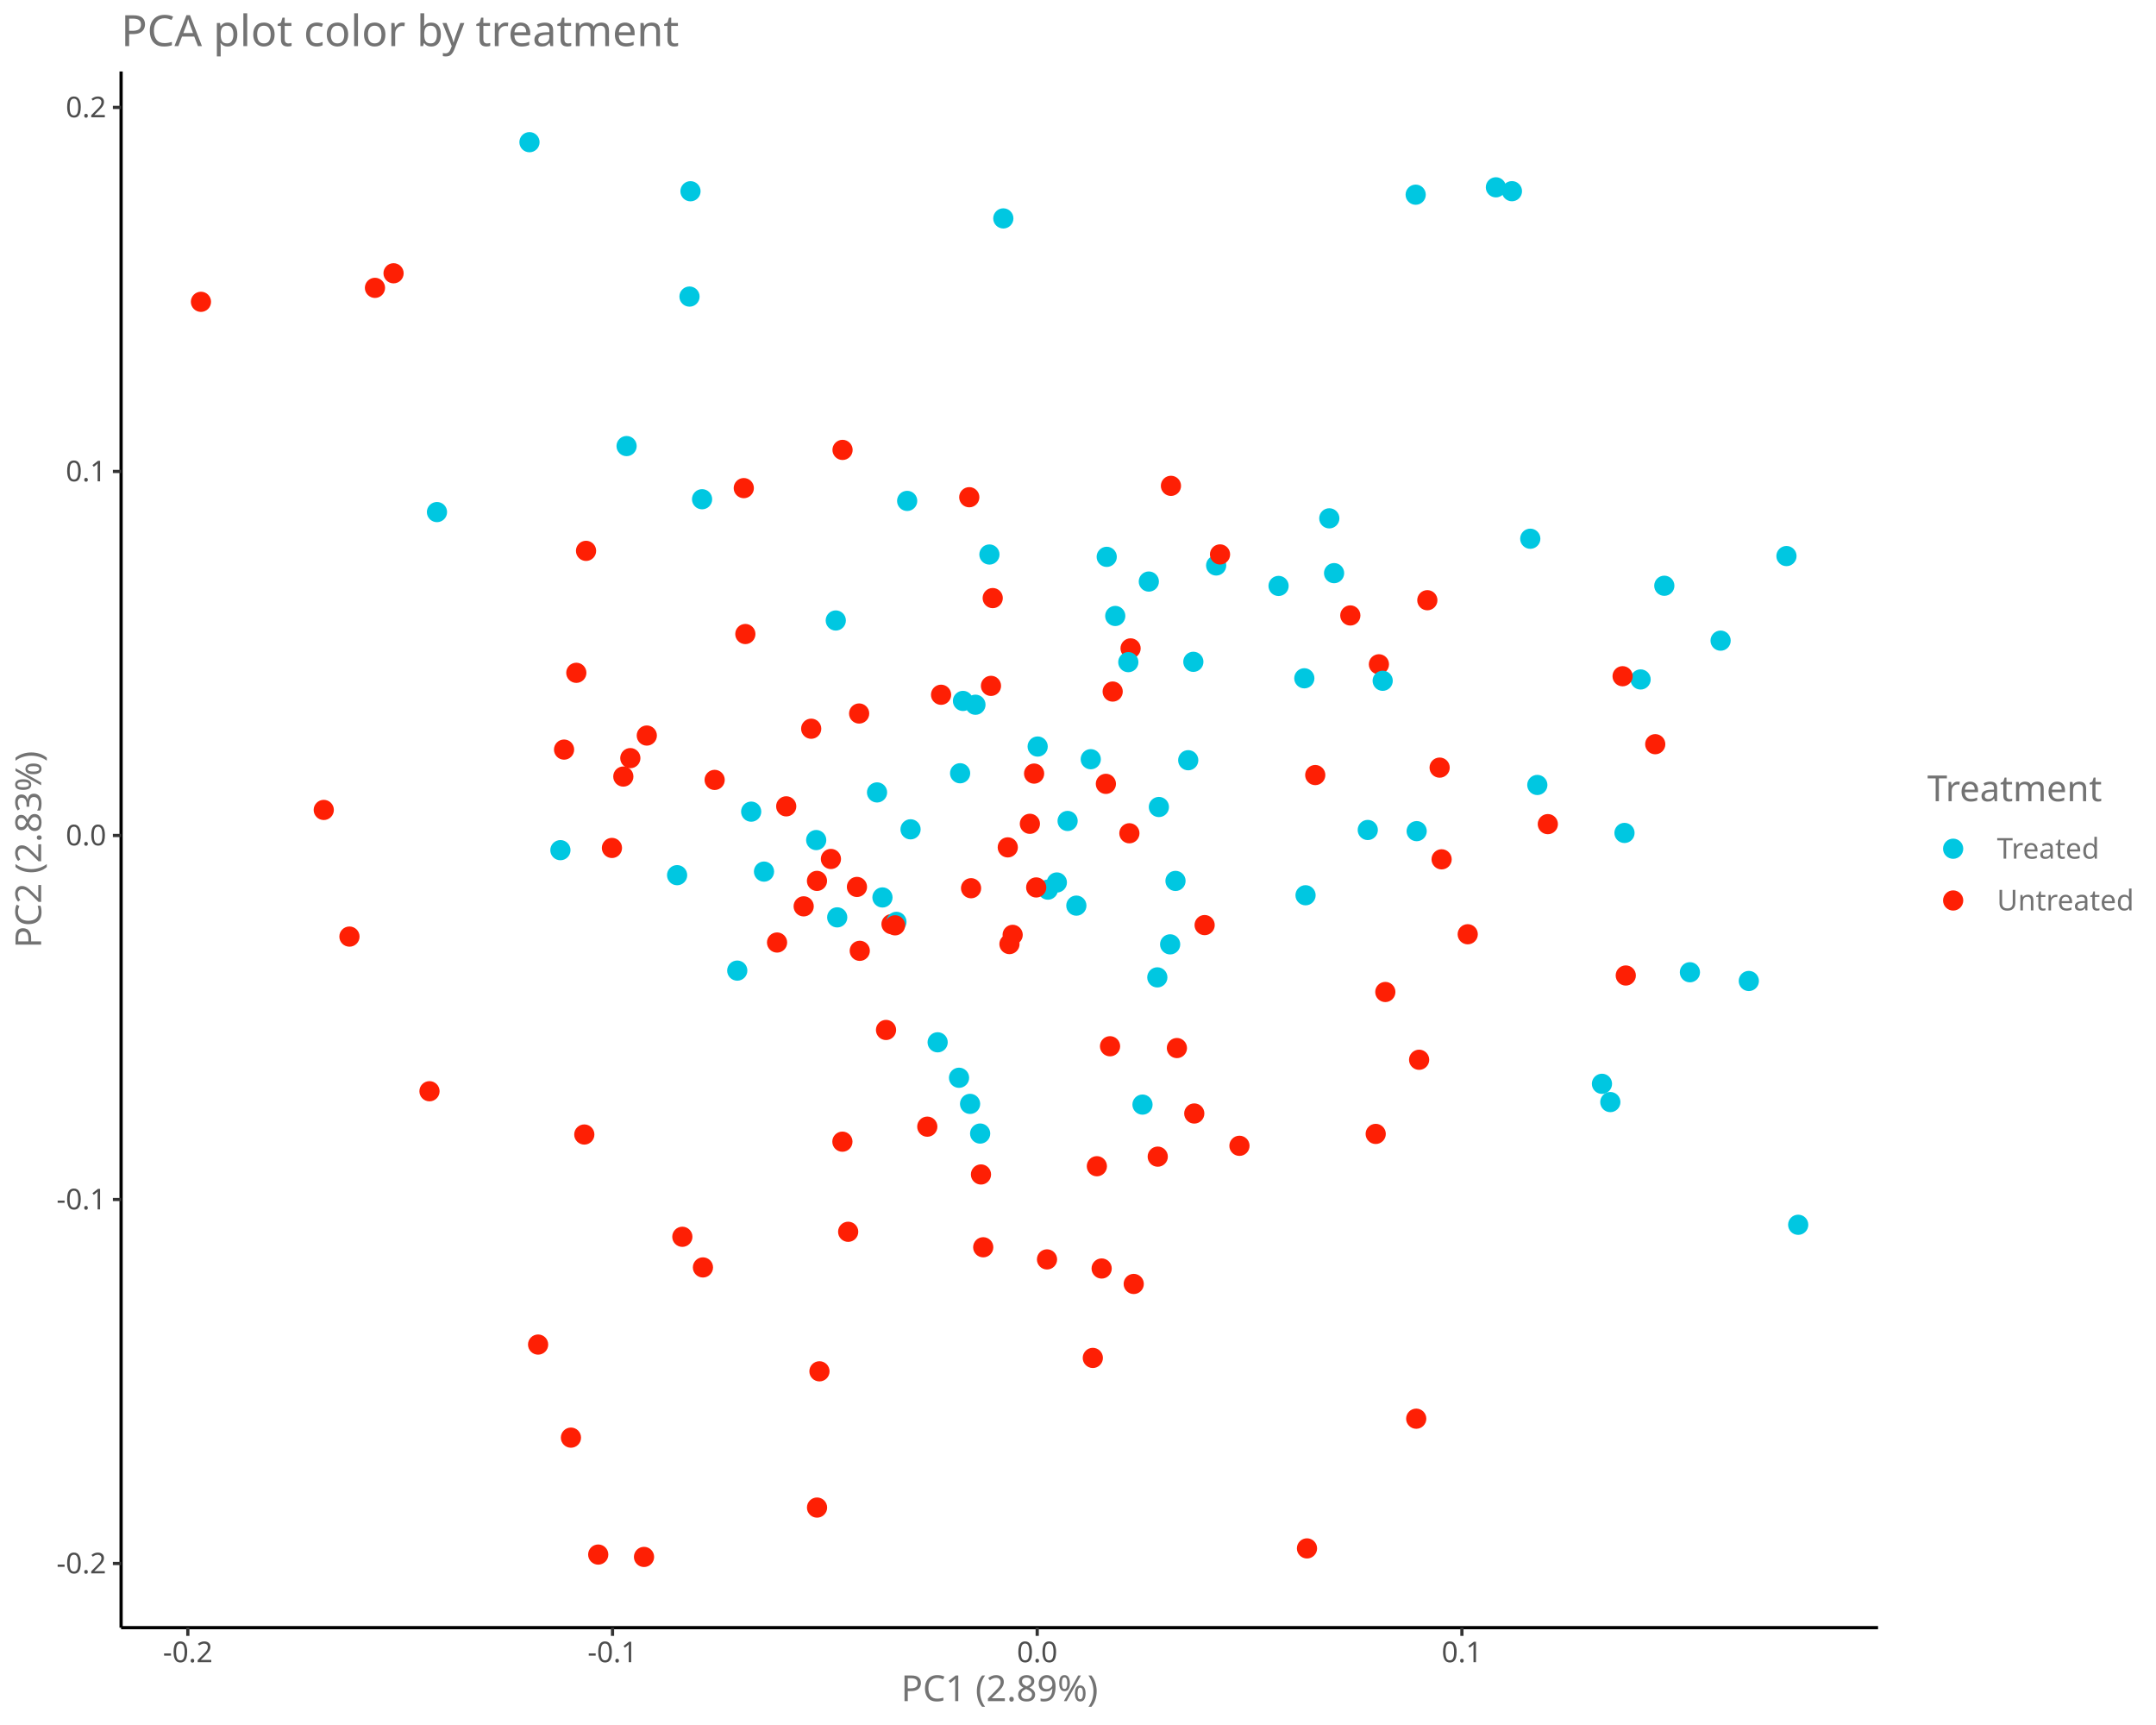
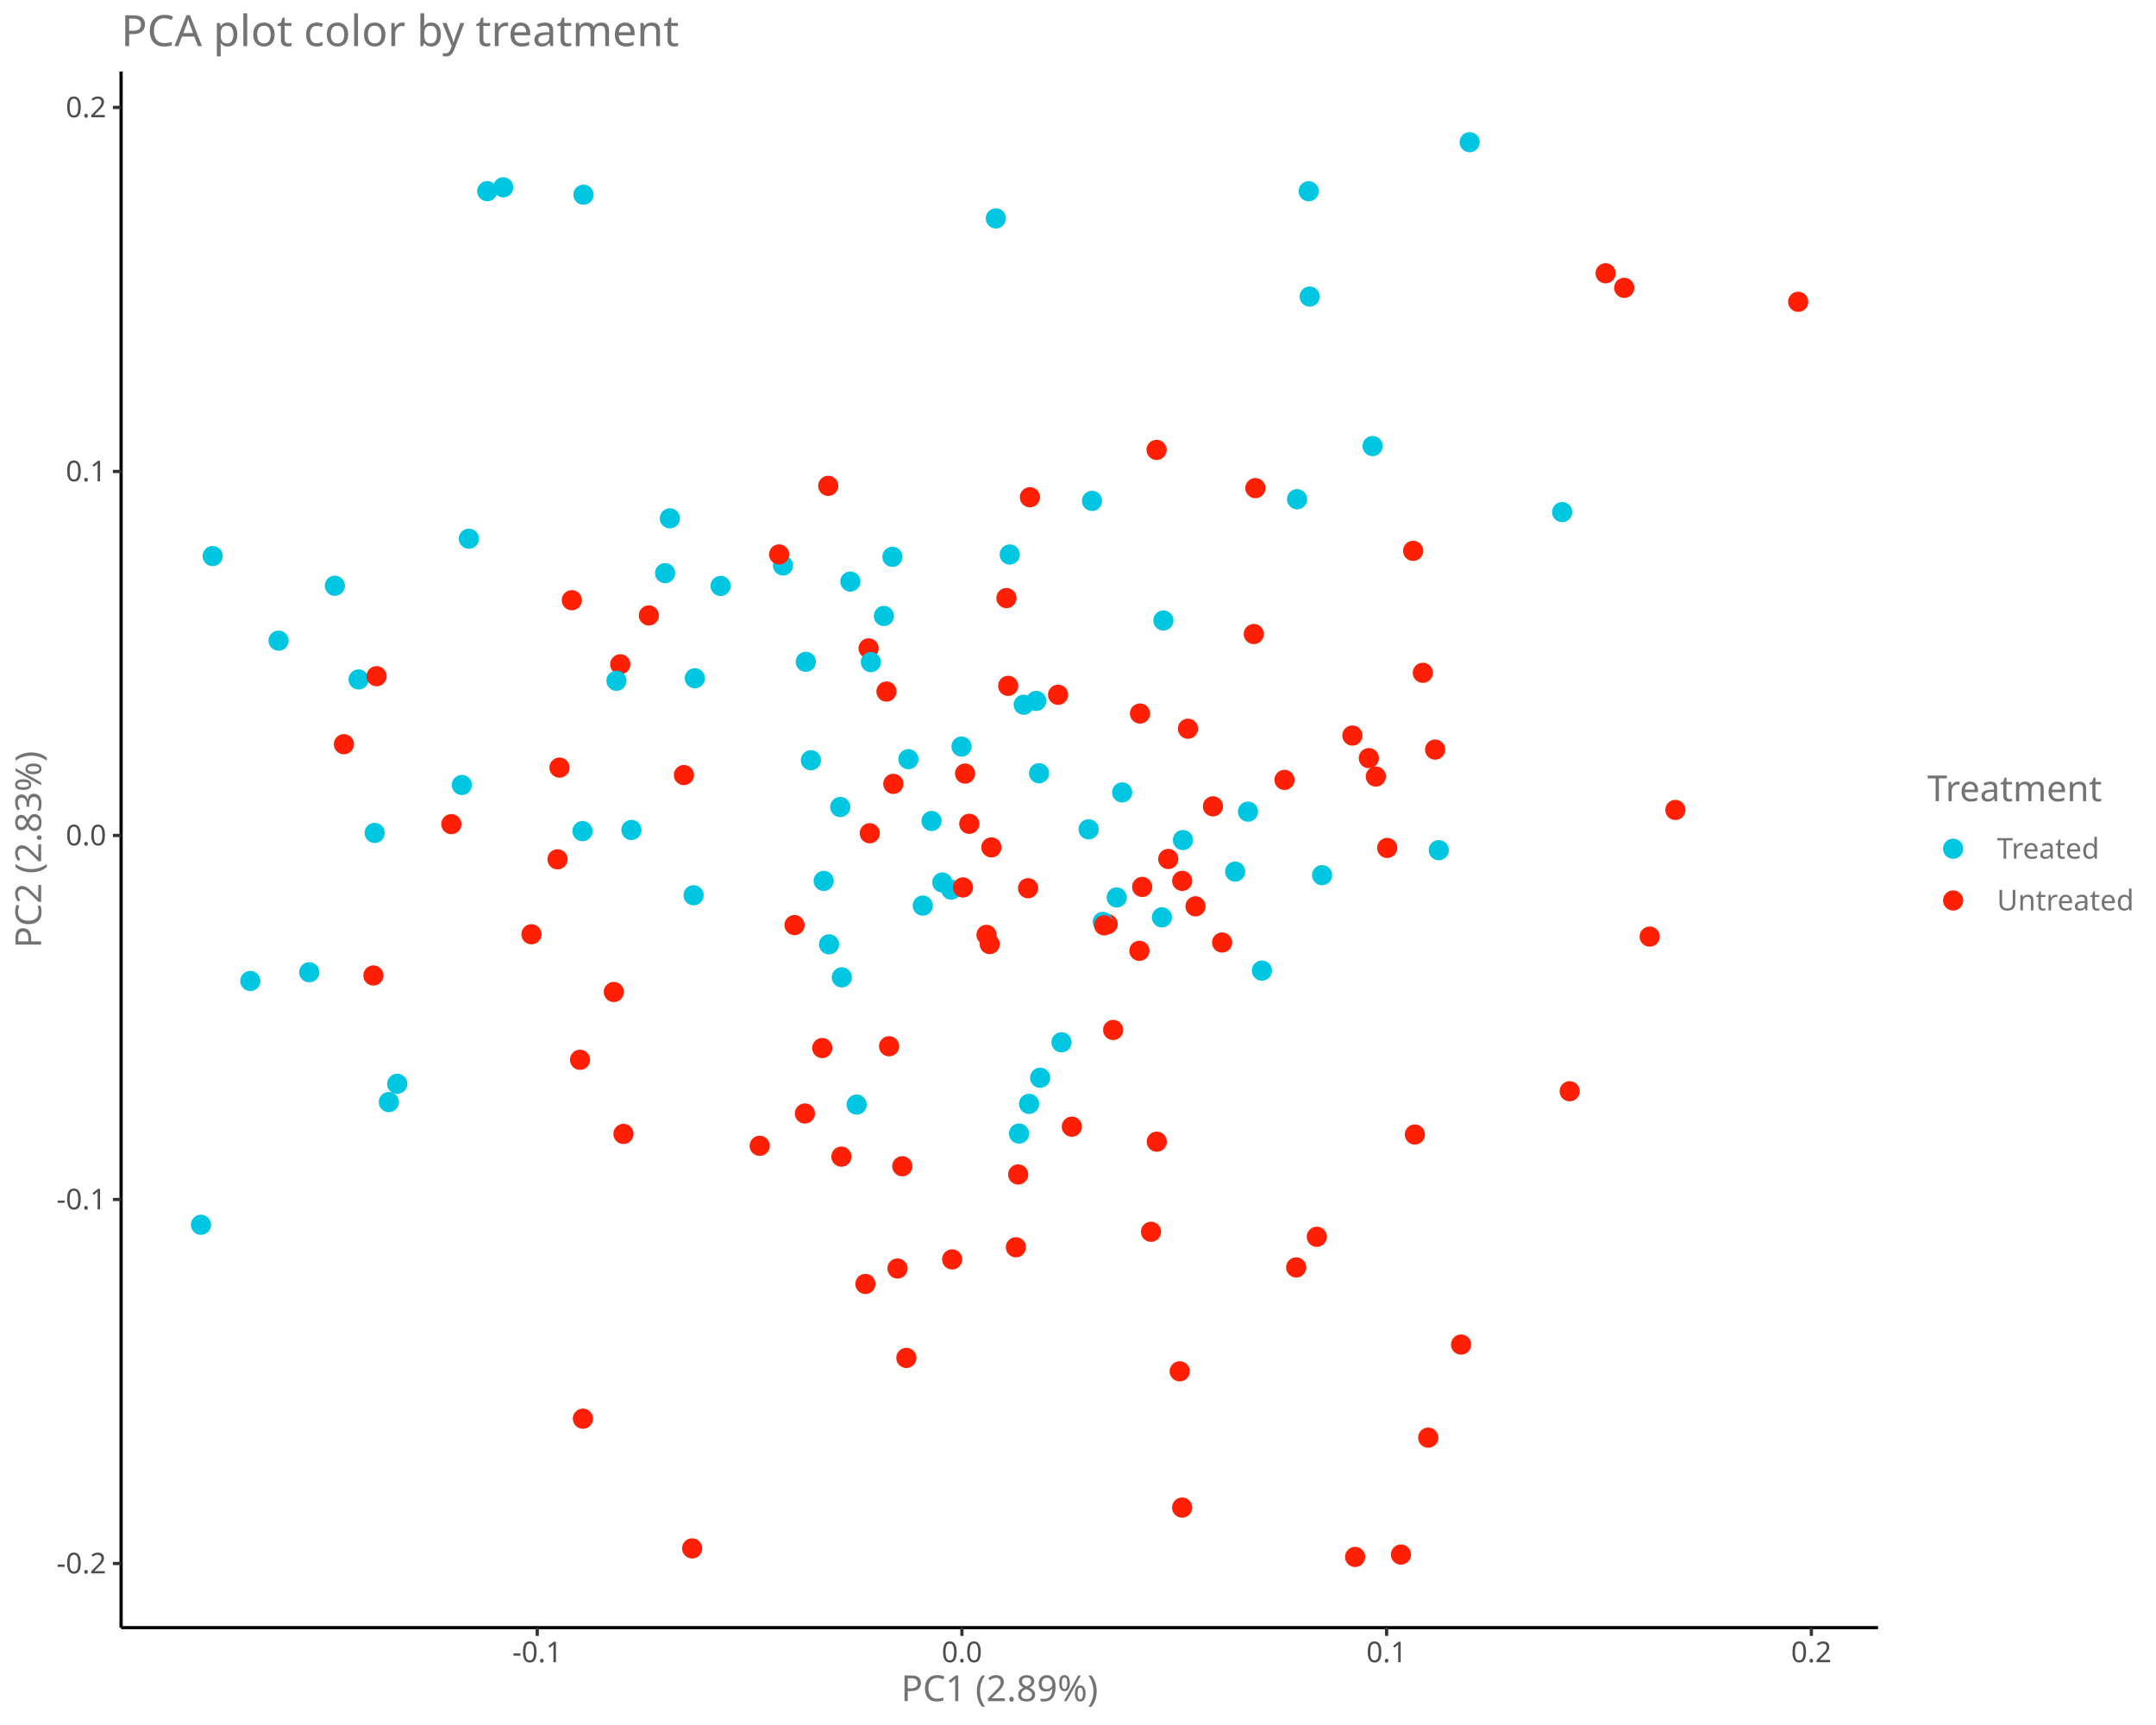
<svg xmlns="http://www.w3.org/2000/svg" class="svglite" data-engine-version="2.0" width="720.00pt" height="576.00pt" viewBox="0 0 720.00 576.00">
  <defs>
    <style type="text/css">
    .svglite line, .svglite polyline, .svglite polygon, .svglite path, .svglite rect, .svglite circle {
      fill: none;
      stroke: #000000;
      stroke-linecap: round;
      stroke-linejoin: round;
      stroke-miterlimit: 10.00;
    }
  </style>
  </defs>
  <rect width="100%" height="100%" style="stroke: none; fill: #FFFFFF;" />
  <defs>
    <clipPath id="cpMC4wMHw3MjAuMDB8MC4wMHw1NzYuMDA=">
      <rect x="0.00" y="0.00" width="720.00" height="576.00" />
    </clipPath>
  </defs>
  <g clip-path="url(#cpMC4wMHw3MjAuMDB8MC4wMHw1NzYuMDA=)">
    <rect x="0.00" y="0.00" width="720.00" height="576.00" style="stroke-width: 1.07; stroke: #FFFFFF; fill: #FFFFFF;" />
  </g>
  <defs>
    <clipPath id="cpNDAuNDR8NjI3LjE4fDIzLjg2fDU0My41MA==">
      <rect x="40.44" y="23.86" width="586.74" height="519.64" />
    </clipPath>
  </defs>
  <g clip-path="url(#cpNDAuNDR8NjI3LjE4fDIzLjg2fDU0My41MA==)">
    <rect x="40.44" y="23.86" width="586.74" height="519.64" style="stroke-width: 1.07; stroke: none; fill: #FFFFFF;" />
-     <circle cx="349.65" cy="420.53" r="3.02" style="stroke-width: 0.71; stroke: #FE1F04; fill: #FE1F04;" />
-     <circle cx="371.58" cy="230.92" r="3.02" style="stroke-width: 0.71; stroke: #FE1F04; fill: #FE1F04;" />
-     <circle cx="450.94" cy="205.51" r="3.02" style="stroke-width: 0.71; stroke: #FE1F04; fill: #FE1F04;" />
-     <circle cx="391.04" cy="162.23" r="3.02" style="stroke-width: 0.71; stroke: #FE1F04; fill: #FE1F04;" />
-     <circle cx="210.50" cy="253.15" r="3.02" style="stroke-width: 0.71; stroke: #FE1F04; fill: #FE1F04;" />
-     <circle cx="116.70" cy="312.74" r="3.02" style="stroke-width: 0.71; stroke: #FE1F04; fill: #FE1F04;" />
-     <circle cx="208.16" cy="259.30" r="3.02" style="stroke-width: 0.71; stroke: #FE1F04; fill: #FE1F04;" />
-     <circle cx="349.95" cy="297.06" r="3.02" style="stroke-width: 0.71; stroke: #00C7E1; fill: #00C7E1;" />
-     <circle cx="387.01" cy="269.47" r="3.02" style="stroke-width: 0.71; stroke: #00C7E1; fill: #00C7E1;" />
-     <circle cx="456.77" cy="277.14" r="3.02" style="stroke-width: 0.71; stroke: #00C7E1; fill: #00C7E1;" />
-     <circle cx="337.11" cy="315.24" r="3.02" style="stroke-width: 0.71; stroke: #FE1F04; fill: #FE1F04;" />
-     <circle cx="367.90" cy="423.57" r="3.02" style="stroke-width: 0.71; stroke: #FE1F04; fill: #FE1F04;" />
-     <circle cx="295.89" cy="343.92" r="3.02" style="stroke-width: 0.71; stroke: #FE1F04; fill: #FE1F04;" />
-     <circle cx="327.60" cy="392.17" r="3.02" style="stroke-width: 0.71; stroke: #FE1F04; fill: #FE1F04;" />
-     <circle cx="537.77" cy="368.00" r="3.02" style="stroke-width: 0.71; stroke: #00C7E1; fill: #00C7E1;" />
-     <circle cx="534.98" cy="361.90" r="3.02" style="stroke-width: 0.71; stroke: #00C7E1; fill: #00C7E1;" />
-     <circle cx="600.51" cy="408.97" r="3.02" style="stroke-width: 0.71; stroke: #00C7E1; fill: #00C7E1;" />
-     <circle cx="297.72" cy="308.58" r="3.02" style="stroke-width: 0.71; stroke: #FE1F04; fill: #FE1F04;" />
-     <circle cx="188.37" cy="250.30" r="3.02" style="stroke-width: 0.71; stroke: #FE1F04; fill: #FE1F04;" />
-     <circle cx="259.50" cy="314.72" r="3.02" style="stroke-width: 0.71; stroke: #FE1F04; fill: #FE1F04;" />
-     <circle cx="596.59" cy="185.68" r="3.02" style="stroke-width: 0.71; stroke: #00C7E1; fill: #00C7E1;" />
-     <circle cx="547.88" cy="226.88" r="3.02" style="stroke-width: 0.71; stroke: #00C7E1; fill: #00C7E1;" />
-     <circle cx="234.75" cy="423.21" r="3.02" style="stroke-width: 0.71; stroke: #FE1F04; fill: #FE1F04;" />
-     <circle cx="555.80" cy="195.59" r="3.02" style="stroke-width: 0.71; stroke: #00C7E1; fill: #00C7E1;" />
-     <circle cx="279.11" cy="207.19" r="3.02" style="stroke-width: 0.71; stroke: #00C7E1; fill: #00C7E1;" />
-     <circle cx="234.46" cy="166.70" r="3.02" style="stroke-width: 0.71; stroke: #00C7E1; fill: #00C7E1;" />
-     <circle cx="335.06" cy="72.93" r="3.02" style="stroke-width: 0.71; stroke: #00C7E1; fill: #00C7E1;" />
-     <circle cx="402.29" cy="308.90" r="3.02" style="stroke-width: 0.71; stroke: #FE1F04; fill: #FE1F04;" />
-     <circle cx="346.04" cy="296.33" r="3.02" style="stroke-width: 0.71; stroke: #FE1F04; fill: #FE1F04;" />
-     <circle cx="481.43" cy="286.94" r="3.02" style="stroke-width: 0.71; stroke: #FE1F04; fill: #FE1F04;" />
-     <circle cx="480.77" cy="256.32" r="3.02" style="stroke-width: 0.71; stroke: #FE1F04; fill: #FE1F04;" />
-     <circle cx="476.66" cy="200.42" r="3.02" style="stroke-width: 0.71; stroke: #FE1F04; fill: #FE1F04;" />
-     <circle cx="460.49" cy="221.82" r="3.02" style="stroke-width: 0.71; stroke: #FE1F04; fill: #FE1F04;" />
-     <circle cx="386.63" cy="386.22" r="3.02" style="stroke-width: 0.71; stroke: #FE1F04; fill: #FE1F04;" />
-     <circle cx="248.91" cy="211.71" r="3.02" style="stroke-width: 0.71; stroke: #FE1F04; fill: #FE1F04;" />
-     <circle cx="248.39" cy="162.99" r="3.02" style="stroke-width: 0.71; stroke: #FE1F04; fill: #FE1F04;" />
-     <circle cx="192.46" cy="224.66" r="3.02" style="stroke-width: 0.71; stroke: #FE1F04; fill: #FE1F04;" />
-     <circle cx="176.82" cy="47.48" r="3.02" style="stroke-width: 0.71; stroke: #00C7E1; fill: #00C7E1;" />
-     <circle cx="230.59" cy="63.86" r="3.02" style="stroke-width: 0.71; stroke: #00C7E1; fill: #00C7E1;" />
-     <circle cx="230.26" cy="99.03" r="3.02" style="stroke-width: 0.71; stroke: #00C7E1; fill: #00C7E1;" />
-     <circle cx="473.92" cy="353.87" r="3.02" style="stroke-width: 0.71; stroke: #FE1F04; fill: #FE1F04;" />
-     <circle cx="490.15" cy="311.96" r="3.02" style="stroke-width: 0.71; stroke: #FE1F04; fill: #FE1F04;" />
-     <circle cx="439.23" cy="258.80" r="3.02" style="stroke-width: 0.71; stroke: #FE1F04; fill: #FE1F04;" />
-     <circle cx="216.00" cy="245.61" r="3.02" style="stroke-width: 0.71; stroke: #FE1F04; fill: #FE1F04;" />
-     <circle cx="377.56" cy="216.51" r="3.02" style="stroke-width: 0.71; stroke: #FE1F04; fill: #FE1F04;" />
-     <circle cx="286.18" cy="296.16" r="3.02" style="stroke-width: 0.71; stroke: #FE1F04; fill: #FE1F04;" />
-     <circle cx="262.56" cy="269.25" r="3.02" style="stroke-width: 0.71; stroke: #FE1F04; fill: #FE1F04;" />
-     <circle cx="396.81" cy="253.85" r="3.02" style="stroke-width: 0.71; stroke: #00C7E1; fill: #00C7E1;" />
-     <circle cx="299.36" cy="307.82" r="3.02" style="stroke-width: 0.71; stroke: #00C7E1; fill: #00C7E1;" />
-     <circle cx="383.65" cy="194.19" r="3.02" style="stroke-width: 0.71; stroke: #00C7E1; fill: #00C7E1;" />
-     <circle cx="445.52" cy="191.38" r="3.02" style="stroke-width: 0.71; stroke: #00C7E1; fill: #00C7E1;" />
-     <circle cx="369.59" cy="185.94" r="3.02" style="stroke-width: 0.71; stroke: #00C7E1; fill: #00C7E1;" />
-     <circle cx="406.14" cy="188.82" r="3.02" style="stroke-width: 0.71; stroke: #00C7E1; fill: #00C7E1;" />
-     <circle cx="370.70" cy="349.36" r="3.02" style="stroke-width: 0.71; stroke: #FE1F04; fill: #FE1F04;" />
-     <circle cx="336.55" cy="282.95" r="3.02" style="stroke-width: 0.71; stroke: #FE1F04; fill: #FE1F04;" />
-     <circle cx="407.43" cy="185.13" r="3.02" style="stroke-width: 0.71; stroke: #FE1F04; fill: #FE1F04;" />
-     <circle cx="238.66" cy="260.42" r="3.02" style="stroke-width: 0.71; stroke: #FE1F04; fill: #FE1F04;" />
-     <circle cx="204.36" cy="283.14" r="3.02" style="stroke-width: 0.71; stroke: #FE1F04; fill: #FE1F04;" />
-     <circle cx="298.91" cy="308.98" r="3.02" style="stroke-width: 0.71; stroke: #FE1F04; fill: #FE1F04;" />
-     <circle cx="227.87" cy="412.98" r="3.02" style="stroke-width: 0.71; stroke: #FE1F04; fill: #FE1F04;" />
-     <circle cx="436.47" cy="517.03" r="3.02" style="stroke-width: 0.71; stroke: #FE1F04; fill: #FE1F04;" />
-     <circle cx="378.61" cy="428.73" r="3.02" style="stroke-width: 0.71; stroke: #FE1F04; fill: #FE1F04;" />
-     <circle cx="398.83" cy="371.81" r="3.02" style="stroke-width: 0.71; stroke: #FE1F04; fill: #FE1F04;" />
-     <circle cx="279.59" cy="306.32" r="3.02" style="stroke-width: 0.71; stroke: #00C7E1; fill: #00C7E1;" />
-     <circle cx="255.14" cy="291.04" r="3.02" style="stroke-width: 0.71; stroke: #00C7E1; fill: #00C7E1;" />
-     <circle cx="346.53" cy="249.28" r="3.02" style="stroke-width: 0.71; stroke: #00C7E1; fill: #00C7E1;" />
-     <circle cx="345.34" cy="258.31" r="3.02" style="stroke-width: 0.71; stroke: #FE1F04; fill: #FE1F04;" />
-     <circle cx="287.12" cy="317.49" r="3.02" style="stroke-width: 0.71; stroke: #FE1F04; fill: #FE1F04;" />
-     <circle cx="277.49" cy="286.82" r="3.02" style="stroke-width: 0.71; stroke: #FE1F04; fill: #FE1F04;" />
-     <circle cx="286.91" cy="238.25" r="3.02" style="stroke-width: 0.71; stroke: #FE1F04; fill: #FE1F04;" />
-     <circle cx="343.93" cy="275.08" r="3.02" style="stroke-width: 0.71; stroke: #FE1F04; fill: #FE1F04;" />
-     <circle cx="459.42" cy="378.63" r="3.02" style="stroke-width: 0.71; stroke: #FE1F04; fill: #FE1F04;" />
-     <circle cx="393.03" cy="349.96" r="3.02" style="stroke-width: 0.71; stroke: #FE1F04; fill: #FE1F04;" />
-     <circle cx="108.12" cy="270.45" r="3.02" style="stroke-width: 0.71; stroke: #FE1F04; fill: #FE1F04;" />
-     <circle cx="195.71" cy="183.94" r="3.02" style="stroke-width: 0.71; stroke: #FE1F04; fill: #FE1F04;" />
-     <circle cx="330.94" cy="229.02" r="3.02" style="stroke-width: 0.71; stroke: #FE1F04; fill: #FE1F04;" />
-     <circle cx="268.39" cy="302.64" r="3.02" style="stroke-width: 0.71; stroke: #FE1F04; fill: #FE1F04;" />
-     <circle cx="272.83" cy="294.14" r="3.02" style="stroke-width: 0.71; stroke: #FE1F04; fill: #FE1F04;" />
-     <circle cx="377.16" cy="278.24" r="3.02" style="stroke-width: 0.71; stroke: #FE1F04; fill: #FE1F04;" />
-     <circle cx="369.31" cy="261.74" r="3.02" style="stroke-width: 0.71; stroke: #FE1F04; fill: #FE1F04;" />
-     <circle cx="270.90" cy="243.33" r="3.02" style="stroke-width: 0.71; stroke: #FE1F04; fill: #FE1F04;" />
-     <circle cx="314.27" cy="231.99" r="3.02" style="stroke-width: 0.71; stroke: #FE1F04; fill: #FE1F04;" />
-     <circle cx="190.67" cy="480.05" r="3.02" style="stroke-width: 0.71; stroke: #FE1F04; fill: #FE1F04;" />
-     <circle cx="215.07" cy="519.88" r="3.02" style="stroke-width: 0.71; stroke: #FE1F04; fill: #FE1F04;" />
-     <circle cx="199.78" cy="519.09" r="3.02" style="stroke-width: 0.71; stroke: #FE1F04; fill: #FE1F04;" />
-     <circle cx="364.26" cy="253.51" r="3.02" style="stroke-width: 0.71; stroke: #00C7E1; fill: #00C7E1;" />
-     <circle cx="376.80" cy="221.10" r="3.02" style="stroke-width: 0.71; stroke: #00C7E1; fill: #00C7E1;" />
-     <circle cx="390.77" cy="315.33" r="3.02" style="stroke-width: 0.71; stroke: #00C7E1; fill: #00C7E1;" />
-     <circle cx="320.27" cy="359.88" r="3.02" style="stroke-width: 0.71; stroke: #00C7E1; fill: #00C7E1;" />
-     <circle cx="67.11" cy="100.78" r="3.02" style="stroke-width: 0.71; stroke: #FE1F04; fill: #FE1F04;" />
-     <circle cx="131.43" cy="91.25" r="3.02" style="stroke-width: 0.71; stroke: #FE1F04; fill: #FE1F04;" />
-     <circle cx="125.22" cy="96.12" r="3.02" style="stroke-width: 0.71; stroke: #FE1F04; fill: #FE1F04;" />
-     <circle cx="324.29" cy="296.59" r="3.02" style="stroke-width: 0.71; stroke: #FE1F04; fill: #FE1F04;" />
-     <circle cx="338.18" cy="312.16" r="3.02" style="stroke-width: 0.71; stroke: #FE1F04; fill: #FE1F04;" />
-     <circle cx="328.35" cy="416.48" r="3.02" style="stroke-width: 0.71; stroke: #FE1F04; fill: #FE1F04;" />
-     <circle cx="283.25" cy="411.31" r="3.02" style="stroke-width: 0.71; stroke: #FE1F04; fill: #FE1F04;" />
-     <circle cx="472.95" cy="473.72" r="3.02" style="stroke-width: 0.71; stroke: #FE1F04; fill: #FE1F04;" />
-     <circle cx="366.30" cy="389.42" r="3.02" style="stroke-width: 0.71; stroke: #FE1F04; fill: #FE1F04;" />
-     <circle cx="281.37" cy="150.23" r="3.02" style="stroke-width: 0.71; stroke: #FE1F04; fill: #FE1F04;" />
-     <circle cx="272.57" cy="280.51" r="3.02" style="stroke-width: 0.71; stroke: #00C7E1; fill: #00C7E1;" />
-     <circle cx="331.52" cy="199.71" r="3.02" style="stroke-width: 0.71; stroke: #FE1F04; fill: #FE1F04;" />
-     <circle cx="323.69" cy="166.03" r="3.02" style="stroke-width: 0.71; stroke: #FE1F04; fill: #FE1F04;" />
-     <circle cx="426.98" cy="195.65" r="3.02" style="stroke-width: 0.71; stroke: #00C7E1; fill: #00C7E1;" />
-     <circle cx="372.44" cy="205.68" r="3.02" style="stroke-width: 0.71; stroke: #00C7E1; fill: #00C7E1;" />
-     <circle cx="511.04" cy="179.89" r="3.02" style="stroke-width: 0.71; stroke: #00C7E1; fill: #00C7E1;" />
-     <circle cx="304.08" cy="276.92" r="3.02" style="stroke-width: 0.71; stroke: #00C7E1; fill: #00C7E1;" />
-     <circle cx="250.86" cy="271.02" r="3.02" style="stroke-width: 0.71; stroke: #00C7E1; fill: #00C7E1;" />
-     <circle cx="320.63" cy="258.20" r="3.02" style="stroke-width: 0.71; stroke: #00C7E1; fill: #00C7E1;" />
-     <circle cx="143.43" cy="364.38" r="3.02" style="stroke-width: 0.71; stroke: #FE1F04; fill: #FE1F04;" />
-     <circle cx="281.32" cy="381.22" r="3.02" style="stroke-width: 0.71; stroke: #FE1F04; fill: #FE1F04;" />
-     <circle cx="313.13" cy="348.04" r="3.02" style="stroke-width: 0.71; stroke: #00C7E1; fill: #00C7E1;" />
-     <circle cx="309.67" cy="376.21" r="3.02" style="stroke-width: 0.71; stroke: #FE1F04; fill: #FE1F04;" />
-     <circle cx="195.13" cy="378.83" r="3.02" style="stroke-width: 0.71; stroke: #FE1F04; fill: #FE1F04;" />
-     <circle cx="272.85" cy="503.40" r="3.02" style="stroke-width: 0.71; stroke: #FE1F04; fill: #FE1F04;" />
-     <circle cx="179.70" cy="448.97" r="3.02" style="stroke-width: 0.71; stroke: #FE1F04; fill: #FE1F04;" />
-     <circle cx="273.66" cy="457.90" r="3.02" style="stroke-width: 0.71; stroke: #FE1F04; fill: #FE1F04;" />
-     <circle cx="364.95" cy="453.43" r="3.02" style="stroke-width: 0.71; stroke: #FE1F04; fill: #FE1F04;" />
-     <circle cx="413.92" cy="382.60" r="3.02" style="stroke-width: 0.71; stroke: #FE1F04; fill: #FE1F04;" />
-     <circle cx="323.96" cy="368.60" r="3.02" style="stroke-width: 0.71; stroke: #00C7E1; fill: #00C7E1;" />
-     <circle cx="294.70" cy="299.67" r="3.02" style="stroke-width: 0.71; stroke: #00C7E1; fill: #00C7E1;" />
-     <circle cx="435.99" cy="298.94" r="3.02" style="stroke-width: 0.71; stroke: #00C7E1; fill: #00C7E1;" />
-     <circle cx="435.58" cy="226.49" r="3.02" style="stroke-width: 0.71; stroke: #00C7E1; fill: #00C7E1;" />
-     <circle cx="443.92" cy="173.08" r="3.02" style="stroke-width: 0.71; stroke: #00C7E1; fill: #00C7E1;" />
-     <circle cx="325.75" cy="235.32" r="3.02" style="stroke-width: 0.71; stroke: #00C7E1; fill: #00C7E1;" />
-     <circle cx="461.75" cy="227.32" r="3.02" style="stroke-width: 0.71; stroke: #00C7E1; fill: #00C7E1;" />
-     <circle cx="187.15" cy="283.88" r="3.02" style="stroke-width: 0.71; stroke: #00C7E1; fill: #00C7E1;" />
-     <circle cx="226.12" cy="292.23" r="3.02" style="stroke-width: 0.71; stroke: #00C7E1; fill: #00C7E1;" />
-     <circle cx="246.21" cy="324.10" r="3.02" style="stroke-width: 0.71; stroke: #00C7E1; fill: #00C7E1;" />
-     <circle cx="321.59" cy="234.05" r="3.02" style="stroke-width: 0.71; stroke: #00C7E1; fill: #00C7E1;" />
-     <circle cx="352.94" cy="294.67" r="3.02" style="stroke-width: 0.71; stroke: #00C7E1; fill: #00C7E1;" />
-     <circle cx="302.95" cy="167.26" r="3.02" style="stroke-width: 0.71; stroke: #00C7E1; fill: #00C7E1;" />
-     <circle cx="542.50" cy="278.13" r="3.02" style="stroke-width: 0.71; stroke: #00C7E1; fill: #00C7E1;" />
-     <circle cx="330.42" cy="185.16" r="3.02" style="stroke-width: 0.71; stroke: #00C7E1; fill: #00C7E1;" />
-     <circle cx="574.60" cy="213.92" r="3.02" style="stroke-width: 0.71; stroke: #00C7E1; fill: #00C7E1;" />
-     <circle cx="564.35" cy="324.65" r="3.02" style="stroke-width: 0.71; stroke: #00C7E1; fill: #00C7E1;" />
-     <circle cx="392.56" cy="294.15" r="3.02" style="stroke-width: 0.71; stroke: #00C7E1; fill: #00C7E1;" />
-     <circle cx="386.49" cy="326.36" r="3.02" style="stroke-width: 0.71; stroke: #00C7E1; fill: #00C7E1;" />
-     <circle cx="584.02" cy="327.56" r="3.02" style="stroke-width: 0.71; stroke: #00C7E1; fill: #00C7E1;" />
-     <circle cx="359.45" cy="302.40" r="3.02" style="stroke-width: 0.71; stroke: #00C7E1; fill: #00C7E1;" />
-     <circle cx="327.32" cy="378.51" r="3.02" style="stroke-width: 0.71; stroke: #00C7E1; fill: #00C7E1;" />
-     <circle cx="381.54" cy="368.84" r="3.02" style="stroke-width: 0.71; stroke: #00C7E1; fill: #00C7E1;" />
-     <circle cx="145.93" cy="170.99" r="3.02" style="stroke-width: 0.71; stroke: #00C7E1; fill: #00C7E1;" />
-     <circle cx="209.25" cy="148.95" r="3.02" style="stroke-width: 0.71; stroke: #00C7E1; fill: #00C7E1;" />
-     <circle cx="513.39" cy="262.11" r="3.02" style="stroke-width: 0.71; stroke: #00C7E1; fill: #00C7E1;" />
-     <circle cx="292.89" cy="264.60" r="3.02" style="stroke-width: 0.71; stroke: #00C7E1; fill: #00C7E1;" />
-     <circle cx="398.52" cy="220.99" r="3.02" style="stroke-width: 0.71; stroke: #00C7E1; fill: #00C7E1;" />
-     <circle cx="356.53" cy="274.13" r="3.02" style="stroke-width: 0.71; stroke: #00C7E1; fill: #00C7E1;" />
-     <circle cx="473.10" cy="277.53" r="3.02" style="stroke-width: 0.71; stroke: #00C7E1; fill: #00C7E1;" />
-     <circle cx="552.77" cy="248.50" r="3.02" style="stroke-width: 0.71; stroke: #FE1F04; fill: #FE1F04;" />
-     <circle cx="541.87" cy="225.80" r="3.02" style="stroke-width: 0.71; stroke: #FE1F04; fill: #FE1F04;" />
-     <circle cx="516.90" cy="275.19" r="3.02" style="stroke-width: 0.71; stroke: #FE1F04; fill: #FE1F04;" />
-     <circle cx="472.77" cy="65.01" r="3.02" style="stroke-width: 0.71; stroke: #00C7E1; fill: #00C7E1;" />
-     <circle cx="499.56" cy="62.55" r="3.02" style="stroke-width: 0.71; stroke: #00C7E1; fill: #00C7E1;" />
-     <circle cx="504.91" cy="63.84" r="3.02" style="stroke-width: 0.71; stroke: #00C7E1; fill: #00C7E1;" />
-     <circle cx="462.63" cy="331.24" r="3.02" style="stroke-width: 0.71; stroke: #FE1F04; fill: #FE1F04;" />
-     <circle cx="542.93" cy="325.73" r="3.02" style="stroke-width: 0.71; stroke: #FE1F04; fill: #FE1F04;" />
+     <circle cx="296.04" cy="230.92" r="3.02" style="stroke-width: 0.71; stroke: #FE1F04; fill: #FE1F04;" />
+     <circle cx="216.69" cy="205.51" r="3.02" style="stroke-width: 0.71; stroke: #FE1F04; fill: #FE1F04;" />
+     <circle cx="276.59" cy="162.23" r="3.02" style="stroke-width: 0.71; stroke: #FE1F04; fill: #FE1F04;" />
+     <circle cx="457.13" cy="253.15" r="3.02" style="stroke-width: 0.71; stroke: #FE1F04; fill: #FE1F04;" />
+     <circle cx="550.92" cy="312.74" r="3.02" style="stroke-width: 0.71; stroke: #FE1F04; fill: #FE1F04;" />
+     <circle cx="459.46" cy="259.30" r="3.02" style="stroke-width: 0.71; stroke: #FE1F04; fill: #FE1F04;" />
+     <circle cx="317.67" cy="297.06" r="3.02" style="stroke-width: 0.71; stroke: #00C7E1; fill: #00C7E1;" />
+     <circle cx="280.61" cy="269.47" r="3.02" style="stroke-width: 0.71; stroke: #00C7E1; fill: #00C7E1;" />
+     <circle cx="210.86" cy="277.14" r="3.02" style="stroke-width: 0.71; stroke: #00C7E1; fill: #00C7E1;" />
+     <circle cx="330.52" cy="315.24" r="3.02" style="stroke-width: 0.71; stroke: #FE1F04; fill: #FE1F04;" />
+     <circle cx="317.97" cy="420.53" r="3.02" style="stroke-width: 0.71; stroke: #FE1F04; fill: #FE1F04;" />
+     <circle cx="371.74" cy="343.92" r="3.02" style="stroke-width: 0.71; stroke: #FE1F04; fill: #FE1F04;" />
+     <circle cx="340.02" cy="392.17" r="3.02" style="stroke-width: 0.71; stroke: #FE1F04; fill: #FE1F04;" />
+     <circle cx="129.86" cy="368.00" r="3.02" style="stroke-width: 0.71; stroke: #00C7E1; fill: #00C7E1;" />
+     <circle cx="132.65" cy="361.90" r="3.02" style="stroke-width: 0.71; stroke: #00C7E1; fill: #00C7E1;" />
+     <circle cx="67.11" cy="408.97" r="3.02" style="stroke-width: 0.71; stroke: #00C7E1; fill: #00C7E1;" />
+     <circle cx="369.90" cy="308.58" r="3.02" style="stroke-width: 0.71; stroke: #FE1F04; fill: #FE1F04;" />
+     <circle cx="479.26" cy="250.30" r="3.02" style="stroke-width: 0.71; stroke: #FE1F04; fill: #FE1F04;" />
+     <circle cx="408.13" cy="314.72" r="3.02" style="stroke-width: 0.71; stroke: #FE1F04; fill: #FE1F04;" />
+     <circle cx="71.03" cy="185.68" r="3.02" style="stroke-width: 0.71; stroke: #00C7E1; fill: #00C7E1;" />
+     <circle cx="119.75" cy="226.88" r="3.02" style="stroke-width: 0.71; stroke: #00C7E1; fill: #00C7E1;" />
+     <circle cx="299.73" cy="423.57" r="3.02" style="stroke-width: 0.71; stroke: #FE1F04; fill: #FE1F04;" />
+     <circle cx="111.83" cy="195.59" r="3.02" style="stroke-width: 0.71; stroke: #00C7E1; fill: #00C7E1;" />
+     <circle cx="388.52" cy="207.19" r="3.02" style="stroke-width: 0.71; stroke: #00C7E1; fill: #00C7E1;" />
+     <circle cx="433.16" cy="166.70" r="3.02" style="stroke-width: 0.71; stroke: #00C7E1; fill: #00C7E1;" />
+     <circle cx="332.56" cy="72.93" r="3.02" style="stroke-width: 0.71; stroke: #00C7E1; fill: #00C7E1;" />
+     <circle cx="265.34" cy="308.90" r="3.02" style="stroke-width: 0.71; stroke: #FE1F04; fill: #FE1F04;" />
+     <circle cx="321.59" cy="296.33" r="3.02" style="stroke-width: 0.71; stroke: #FE1F04; fill: #FE1F04;" />
+     <circle cx="186.19" cy="286.94" r="3.02" style="stroke-width: 0.71; stroke: #FE1F04; fill: #FE1F04;" />
+     <circle cx="186.85" cy="256.32" r="3.02" style="stroke-width: 0.71; stroke: #FE1F04; fill: #FE1F04;" />
+     <circle cx="190.96" cy="200.42" r="3.02" style="stroke-width: 0.71; stroke: #FE1F04; fill: #FE1F04;" />
+     <circle cx="207.14" cy="221.82" r="3.02" style="stroke-width: 0.71; stroke: #FE1F04; fill: #FE1F04;" />
+     <circle cx="432.87" cy="423.21" r="3.02" style="stroke-width: 0.71; stroke: #FE1F04; fill: #FE1F04;" />
+     <circle cx="418.71" cy="211.71" r="3.02" style="stroke-width: 0.71; stroke: #FE1F04; fill: #FE1F04;" />
+     <circle cx="419.24" cy="162.99" r="3.02" style="stroke-width: 0.71; stroke: #FE1F04; fill: #FE1F04;" />
+     <circle cx="475.16" cy="224.66" r="3.02" style="stroke-width: 0.71; stroke: #FE1F04; fill: #FE1F04;" />
+     <circle cx="490.80" cy="47.48" r="3.02" style="stroke-width: 0.71; stroke: #00C7E1; fill: #00C7E1;" />
+     <circle cx="437.04" cy="63.86" r="3.02" style="stroke-width: 0.71; stroke: #00C7E1; fill: #00C7E1;" />
+     <circle cx="437.37" cy="99.03" r="3.02" style="stroke-width: 0.71; stroke: #00C7E1; fill: #00C7E1;" />
+     <circle cx="193.70" cy="353.87" r="3.02" style="stroke-width: 0.71; stroke: #FE1F04; fill: #FE1F04;" />
+     <circle cx="177.48" cy="311.96" r="3.02" style="stroke-width: 0.71; stroke: #FE1F04; fill: #FE1F04;" />
+     <circle cx="228.40" cy="258.80" r="3.02" style="stroke-width: 0.71; stroke: #FE1F04; fill: #FE1F04;" />
+     <circle cx="451.63" cy="245.61" r="3.02" style="stroke-width: 0.71; stroke: #FE1F04; fill: #FE1F04;" />
+     <circle cx="280.99" cy="386.22" r="3.02" style="stroke-width: 0.71; stroke: #FE1F04; fill: #FE1F04;" />
+     <circle cx="381.44" cy="296.16" r="3.02" style="stroke-width: 0.71; stroke: #FE1F04; fill: #FE1F04;" />
+     <circle cx="405.07" cy="269.25" r="3.02" style="stroke-width: 0.71; stroke: #FE1F04; fill: #FE1F04;" />
+     <circle cx="270.81" cy="253.85" r="3.02" style="stroke-width: 0.71; stroke: #00C7E1; fill: #00C7E1;" />
+     <circle cx="368.27" cy="307.82" r="3.02" style="stroke-width: 0.71; stroke: #00C7E1; fill: #00C7E1;" />
+     <circle cx="283.98" cy="194.19" r="3.02" style="stroke-width: 0.71; stroke: #00C7E1; fill: #00C7E1;" />
+     <circle cx="222.11" cy="191.38" r="3.02" style="stroke-width: 0.71; stroke: #00C7E1; fill: #00C7E1;" />
+     <circle cx="298.03" cy="185.94" r="3.02" style="stroke-width: 0.71; stroke: #00C7E1; fill: #00C7E1;" />
+     <circle cx="261.49" cy="188.82" r="3.02" style="stroke-width: 0.71; stroke: #00C7E1; fill: #00C7E1;" />
+     <circle cx="296.92" cy="349.36" r="3.02" style="stroke-width: 0.71; stroke: #FE1F04; fill: #FE1F04;" />
+     <circle cx="331.07" cy="282.95" r="3.02" style="stroke-width: 0.71; stroke: #FE1F04; fill: #FE1F04;" />
+     <circle cx="290.07" cy="216.51" r="3.02" style="stroke-width: 0.71; stroke: #FE1F04; fill: #FE1F04;" />
+     <circle cx="428.96" cy="260.42" r="3.02" style="stroke-width: 0.71; stroke: #FE1F04; fill: #FE1F04;" />
+     <circle cx="463.27" cy="283.14" r="3.02" style="stroke-width: 0.71; stroke: #FE1F04; fill: #FE1F04;" />
+     <circle cx="368.72" cy="308.98" r="3.02" style="stroke-width: 0.71; stroke: #FE1F04; fill: #FE1F04;" />
+     <circle cx="439.76" cy="412.98" r="3.02" style="stroke-width: 0.71; stroke: #FE1F04; fill: #FE1F04;" />
+     <circle cx="231.15" cy="517.03" r="3.02" style="stroke-width: 0.71; stroke: #FE1F04; fill: #FE1F04;" />
+     <circle cx="289.01" cy="428.73" r="3.02" style="stroke-width: 0.71; stroke: #FE1F04; fill: #FE1F04;" />
+     <circle cx="268.80" cy="371.81" r="3.02" style="stroke-width: 0.71; stroke: #FE1F04; fill: #FE1F04;" />
+     <circle cx="388.03" cy="306.32" r="3.02" style="stroke-width: 0.71; stroke: #00C7E1; fill: #00C7E1;" />
+     <circle cx="412.48" cy="291.04" r="3.02" style="stroke-width: 0.71; stroke: #00C7E1; fill: #00C7E1;" />
+     <circle cx="321.10" cy="249.28" r="3.02" style="stroke-width: 0.71; stroke: #00C7E1; fill: #00C7E1;" />
+     <circle cx="260.19" cy="185.13" r="3.02" style="stroke-width: 0.71; stroke: #FE1F04; fill: #FE1F04;" />
+     <circle cx="380.50" cy="317.49" r="3.02" style="stroke-width: 0.71; stroke: #FE1F04; fill: #FE1F04;" />
+     <circle cx="390.14" cy="286.82" r="3.02" style="stroke-width: 0.71; stroke: #FE1F04; fill: #FE1F04;" />
+     <circle cx="380.71" cy="238.25" r="3.02" style="stroke-width: 0.71; stroke: #FE1F04; fill: #FE1F04;" />
+     <circle cx="323.69" cy="275.08" r="3.02" style="stroke-width: 0.71; stroke: #FE1F04; fill: #FE1F04;" />
+     <circle cx="208.21" cy="378.63" r="3.02" style="stroke-width: 0.71; stroke: #FE1F04; fill: #FE1F04;" />
+     <circle cx="274.59" cy="349.96" r="3.02" style="stroke-width: 0.71; stroke: #FE1F04; fill: #FE1F04;" />
+     <circle cx="559.50" cy="270.45" r="3.02" style="stroke-width: 0.71; stroke: #FE1F04; fill: #FE1F04;" />
+     <circle cx="471.92" cy="183.94" r="3.02" style="stroke-width: 0.71; stroke: #FE1F04; fill: #FE1F04;" />
+     <circle cx="322.29" cy="258.31" r="3.02" style="stroke-width: 0.71; stroke: #FE1F04; fill: #FE1F04;" />
+     <circle cx="336.69" cy="229.02" r="3.02" style="stroke-width: 0.71; stroke: #FE1F04; fill: #FE1F04;" />
+     <circle cx="399.24" cy="302.64" r="3.02" style="stroke-width: 0.71; stroke: #FE1F04; fill: #FE1F04;" />
+     <circle cx="290.47" cy="278.24" r="3.02" style="stroke-width: 0.71; stroke: #FE1F04; fill: #FE1F04;" />
+     <circle cx="298.32" cy="261.74" r="3.02" style="stroke-width: 0.71; stroke: #FE1F04; fill: #FE1F04;" />
+     <circle cx="396.73" cy="243.33" r="3.02" style="stroke-width: 0.71; stroke: #FE1F04; fill: #FE1F04;" />
+     <circle cx="353.35" cy="231.99" r="3.02" style="stroke-width: 0.71; stroke: #FE1F04; fill: #FE1F04;" />
+     <circle cx="476.96" cy="480.05" r="3.02" style="stroke-width: 0.71; stroke: #FE1F04; fill: #FE1F04;" />
+     <circle cx="452.55" cy="519.88" r="3.02" style="stroke-width: 0.71; stroke: #FE1F04; fill: #FE1F04;" />
+     <circle cx="467.85" cy="519.09" r="3.02" style="stroke-width: 0.71; stroke: #FE1F04; fill: #FE1F04;" />
+     <circle cx="303.37" cy="253.51" r="3.02" style="stroke-width: 0.71; stroke: #00C7E1; fill: #00C7E1;" />
+     <circle cx="290.83" cy="221.10" r="3.02" style="stroke-width: 0.71; stroke: #00C7E1; fill: #00C7E1;" />
+     <circle cx="276.86" cy="315.33" r="3.02" style="stroke-width: 0.71; stroke: #00C7E1; fill: #00C7E1;" />
+     <circle cx="394.79" cy="294.14" r="3.02" style="stroke-width: 0.71; stroke: #FE1F04; fill: #FE1F04;" />
+     <circle cx="600.51" cy="100.78" r="3.02" style="stroke-width: 0.71; stroke: #FE1F04; fill: #FE1F04;" />
+     <circle cx="536.20" cy="91.25" r="3.02" style="stroke-width: 0.71; stroke: #FE1F04; fill: #FE1F04;" />
+     <circle cx="542.41" cy="96.12" r="3.02" style="stroke-width: 0.71; stroke: #FE1F04; fill: #FE1F04;" />
+     <circle cx="343.33" cy="296.59" r="3.02" style="stroke-width: 0.71; stroke: #FE1F04; fill: #FE1F04;" />
+     <circle cx="329.44" cy="312.16" r="3.02" style="stroke-width: 0.71; stroke: #FE1F04; fill: #FE1F04;" />
+     <circle cx="339.27" cy="416.48" r="3.02" style="stroke-width: 0.71; stroke: #FE1F04; fill: #FE1F04;" />
+     <circle cx="384.38" cy="411.31" r="3.02" style="stroke-width: 0.71; stroke: #FE1F04; fill: #FE1F04;" />
+     <circle cx="194.67" cy="473.72" r="3.02" style="stroke-width: 0.71; stroke: #FE1F04; fill: #FE1F04;" />
+     <circle cx="301.32" cy="389.42" r="3.02" style="stroke-width: 0.71; stroke: #FE1F04; fill: #FE1F04;" />
+     <circle cx="386.25" cy="150.23" r="3.02" style="stroke-width: 0.71; stroke: #FE1F04; fill: #FE1F04;" />
+     <circle cx="347.36" cy="359.88" r="3.02" style="stroke-width: 0.71; stroke: #00C7E1; fill: #00C7E1;" />
+     <circle cx="336.11" cy="199.71" r="3.02" style="stroke-width: 0.71; stroke: #FE1F04; fill: #FE1F04;" />
+     <circle cx="343.94" cy="166.03" r="3.02" style="stroke-width: 0.71; stroke: #FE1F04; fill: #FE1F04;" />
+     <circle cx="240.65" cy="195.65" r="3.02" style="stroke-width: 0.71; stroke: #00C7E1; fill: #00C7E1;" />
+     <circle cx="295.18" cy="205.68" r="3.02" style="stroke-width: 0.71; stroke: #00C7E1; fill: #00C7E1;" />
+     <circle cx="156.58" cy="179.89" r="3.02" style="stroke-width: 0.71; stroke: #00C7E1; fill: #00C7E1;" />
+     <circle cx="363.55" cy="276.92" r="3.02" style="stroke-width: 0.71; stroke: #00C7E1; fill: #00C7E1;" />
+     <circle cx="416.77" cy="271.02" r="3.02" style="stroke-width: 0.71; stroke: #00C7E1; fill: #00C7E1;" />
+     <circle cx="347.00" cy="258.20" r="3.02" style="stroke-width: 0.71; stroke: #00C7E1; fill: #00C7E1;" />
+     <circle cx="524.20" cy="364.38" r="3.02" style="stroke-width: 0.71; stroke: #FE1F04; fill: #FE1F04;" />
+     <circle cx="386.31" cy="381.22" r="3.02" style="stroke-width: 0.71; stroke: #FE1F04; fill: #FE1F04;" />
+     <circle cx="395.05" cy="280.51" r="3.02" style="stroke-width: 0.71; stroke: #00C7E1; fill: #00C7E1;" />
+     <circle cx="357.95" cy="376.21" r="3.02" style="stroke-width: 0.71; stroke: #FE1F04; fill: #FE1F04;" />
+     <circle cx="472.50" cy="378.83" r="3.02" style="stroke-width: 0.71; stroke: #FE1F04; fill: #FE1F04;" />
+     <circle cx="394.78" cy="503.40" r="3.02" style="stroke-width: 0.71; stroke: #FE1F04; fill: #FE1F04;" />
+     <circle cx="487.93" cy="448.97" r="3.02" style="stroke-width: 0.71; stroke: #FE1F04; fill: #FE1F04;" />
+     <circle cx="393.97" cy="457.90" r="3.02" style="stroke-width: 0.71; stroke: #FE1F04; fill: #FE1F04;" />
+     <circle cx="302.68" cy="453.43" r="3.02" style="stroke-width: 0.71; stroke: #FE1F04; fill: #FE1F04;" />
+     <circle cx="253.71" cy="382.60" r="3.02" style="stroke-width: 0.71; stroke: #FE1F04; fill: #FE1F04;" />
+     <circle cx="343.66" cy="368.60" r="3.02" style="stroke-width: 0.71; stroke: #00C7E1; fill: #00C7E1;" />
+     <circle cx="372.93" cy="299.67" r="3.02" style="stroke-width: 0.71; stroke: #00C7E1; fill: #00C7E1;" />
+     <circle cx="231.63" cy="298.94" r="3.02" style="stroke-width: 0.71; stroke: #00C7E1; fill: #00C7E1;" />
+     <circle cx="354.49" cy="348.04" r="3.02" style="stroke-width: 0.71; stroke: #00C7E1; fill: #00C7E1;" />
+     <circle cx="223.70" cy="173.08" r="3.02" style="stroke-width: 0.71; stroke: #00C7E1; fill: #00C7E1;" />
+     <circle cx="341.87" cy="235.32" r="3.02" style="stroke-width: 0.71; stroke: #00C7E1; fill: #00C7E1;" />
+     <circle cx="205.87" cy="227.32" r="3.02" style="stroke-width: 0.71; stroke: #00C7E1; fill: #00C7E1;" />
+     <circle cx="480.48" cy="283.88" r="3.02" style="stroke-width: 0.71; stroke: #00C7E1; fill: #00C7E1;" />
+     <circle cx="441.51" cy="292.23" r="3.02" style="stroke-width: 0.71; stroke: #00C7E1; fill: #00C7E1;" />
+     <circle cx="421.42" cy="324.10" r="3.02" style="stroke-width: 0.71; stroke: #00C7E1; fill: #00C7E1;" />
+     <circle cx="346.04" cy="234.05" r="3.02" style="stroke-width: 0.71; stroke: #00C7E1; fill: #00C7E1;" />
+     <circle cx="314.68" cy="294.67" r="3.02" style="stroke-width: 0.71; stroke: #00C7E1; fill: #00C7E1;" />
+     <circle cx="364.68" cy="167.26" r="3.02" style="stroke-width: 0.71; stroke: #00C7E1; fill: #00C7E1;" />
+     <circle cx="125.13" cy="278.13" r="3.02" style="stroke-width: 0.71; stroke: #00C7E1; fill: #00C7E1;" />
+     <circle cx="232.04" cy="226.49" r="3.02" style="stroke-width: 0.71; stroke: #00C7E1; fill: #00C7E1;" />
+     <circle cx="93.03" cy="213.92" r="3.02" style="stroke-width: 0.71; stroke: #00C7E1; fill: #00C7E1;" />
+     <circle cx="103.28" cy="324.65" r="3.02" style="stroke-width: 0.71; stroke: #00C7E1; fill: #00C7E1;" />
+     <circle cx="275.07" cy="294.15" r="3.02" style="stroke-width: 0.71; stroke: #00C7E1; fill: #00C7E1;" />
+     <circle cx="281.13" cy="326.36" r="3.02" style="stroke-width: 0.71; stroke: #00C7E1; fill: #00C7E1;" />
+     <circle cx="83.60" cy="327.56" r="3.02" style="stroke-width: 0.71; stroke: #00C7E1; fill: #00C7E1;" />
+     <circle cx="308.17" cy="302.40" r="3.02" style="stroke-width: 0.71; stroke: #00C7E1; fill: #00C7E1;" />
+     <circle cx="340.30" cy="378.51" r="3.02" style="stroke-width: 0.71; stroke: #00C7E1; fill: #00C7E1;" />
+     <circle cx="286.08" cy="368.84" r="3.02" style="stroke-width: 0.71; stroke: #00C7E1; fill: #00C7E1;" />
+     <circle cx="521.69" cy="170.99" r="3.02" style="stroke-width: 0.71; stroke: #00C7E1; fill: #00C7E1;" />
+     <circle cx="458.38" cy="148.95" r="3.02" style="stroke-width: 0.71; stroke: #00C7E1; fill: #00C7E1;" />
+     <circle cx="337.21" cy="185.16" r="3.02" style="stroke-width: 0.71; stroke: #00C7E1; fill: #00C7E1;" />
+     <circle cx="374.74" cy="264.60" r="3.02" style="stroke-width: 0.71; stroke: #00C7E1; fill: #00C7E1;" />
+     <circle cx="269.10" cy="220.99" r="3.02" style="stroke-width: 0.71; stroke: #00C7E1; fill: #00C7E1;" />
+     <circle cx="311.09" cy="274.13" r="3.02" style="stroke-width: 0.71; stroke: #00C7E1; fill: #00C7E1;" />
+     <circle cx="194.52" cy="277.53" r="3.02" style="stroke-width: 0.71; stroke: #00C7E1; fill: #00C7E1;" />
+     <circle cx="114.85" cy="248.50" r="3.02" style="stroke-width: 0.71; stroke: #FE1F04; fill: #FE1F04;" />
+     <circle cx="125.76" cy="225.80" r="3.02" style="stroke-width: 0.71; stroke: #FE1F04; fill: #FE1F04;" />
+     <circle cx="150.73" cy="275.19" r="3.02" style="stroke-width: 0.71; stroke: #FE1F04; fill: #FE1F04;" />
+     <circle cx="194.86" cy="65.01" r="3.02" style="stroke-width: 0.71; stroke: #00C7E1; fill: #00C7E1;" />
+     <circle cx="168.06" cy="62.55" r="3.02" style="stroke-width: 0.71; stroke: #00C7E1; fill: #00C7E1;" />
+     <circle cx="162.72" cy="63.84" r="3.02" style="stroke-width: 0.71; stroke: #00C7E1; fill: #00C7E1;" />
+     <circle cx="154.24" cy="262.11" r="3.02" style="stroke-width: 0.71; stroke: #00C7E1; fill: #00C7E1;" />
+     <circle cx="204.99" cy="331.24" r="3.02" style="stroke-width: 0.71; stroke: #FE1F04; fill: #FE1F04;" />
+     <circle cx="124.70" cy="325.73" r="3.02" style="stroke-width: 0.71; stroke: #FE1F04; fill: #FE1F04;" />
  </g>
  <g clip-path="url(#cpMC4wMHw3MjAuMDB8MC4wMHw1NzYuMDA=)">
    <polyline points="40.44,543.50 40.44,23.86 " style="stroke-width: 1.07; stroke-linecap: butt;" />
    <text x="35.51" y="525.38" text-anchor="end" style="font-size: 9.60px; fill: #4D4D4D; font-family: sans;" textLength="16.54px" lengthAdjust="spacingAndGlyphs">-0.2</text>
    <text x="35.51" y="403.83" text-anchor="end" style="font-size: 9.60px; fill: #4D4D4D; font-family: sans;" textLength="16.54px" lengthAdjust="spacingAndGlyphs">-0.1</text>
    <text x="35.51" y="282.28" text-anchor="end" style="font-size: 9.60px; fill: #4D4D4D; font-family: sans;" textLength="13.35px" lengthAdjust="spacingAndGlyphs">0.0</text>
    <text x="35.51" y="160.72" text-anchor="end" style="font-size: 9.60px; fill: #4D4D4D; font-family: sans;" textLength="13.35px" lengthAdjust="spacingAndGlyphs">0.1</text>
    <text x="35.51" y="39.17" text-anchor="end" style="font-size: 9.60px; fill: #4D4D4D; font-family: sans;" textLength="13.35px" lengthAdjust="spacingAndGlyphs">0.2</text>
    <polyline points="37.70,522.07 40.44,522.07 " style="stroke-width: 1.07; stroke: #333333; stroke-linecap: butt;" />
    <polyline points="37.70,400.52 40.44,400.52 " style="stroke-width: 1.07; stroke: #333333; stroke-linecap: butt;" />
    <polyline points="37.70,278.97 40.44,278.97 " style="stroke-width: 1.07; stroke: #333333; stroke-linecap: butt;" />
    <polyline points="37.70,157.42 40.44,157.42 " style="stroke-width: 1.07; stroke: #333333; stroke-linecap: butt;" />
    <polyline points="37.70,35.87 40.44,35.87 " style="stroke-width: 1.07; stroke: #333333; stroke-linecap: butt;" />
    <polyline points="40.44,543.50 627.18,543.50 " style="stroke-width: 1.07; stroke-linecap: butt;" />
-     <polyline points="62.73,546.24 62.73,543.50 " style="stroke-width: 1.07; stroke: #333333; stroke-linecap: butt;" />
-     <polyline points="204.55,546.24 204.55,543.50 " style="stroke-width: 1.07; stroke: #333333; stroke-linecap: butt;" />
-     <polyline points="346.38,546.24 346.38,543.50 " style="stroke-width: 1.07; stroke: #333333; stroke-linecap: butt;" />
-     <polyline points="488.21,546.24 488.21,543.50 " style="stroke-width: 1.07; stroke: #333333; stroke-linecap: butt;" />
-     <text x="62.73" y="555.04" text-anchor="middle" style="font-size: 9.60px; fill: #4D4D4D; font-family: sans;" textLength="16.54px" lengthAdjust="spacingAndGlyphs">-0.2</text>
-     <text x="204.55" y="555.04" text-anchor="middle" style="font-size: 9.60px; fill: #4D4D4D; font-family: sans;" textLength="16.54px" lengthAdjust="spacingAndGlyphs">-0.1</text>
-     <text x="346.38" y="555.04" text-anchor="middle" style="font-size: 9.60px; fill: #4D4D4D; font-family: sans;" textLength="13.35px" lengthAdjust="spacingAndGlyphs">0.0</text>
-     <text x="488.21" y="555.04" text-anchor="middle" style="font-size: 9.60px; fill: #4D4D4D; font-family: sans;" textLength="13.35px" lengthAdjust="spacingAndGlyphs">0.1</text>
+     <polyline points="179.41,546.24 179.41,543.50 " style="stroke-width: 1.07; stroke: #333333; stroke-linecap: butt;" />
+     <polyline points="321.24,546.24 321.24,543.50 " style="stroke-width: 1.07; stroke: #333333; stroke-linecap: butt;" />
+     <polyline points="463.07,546.24 463.07,543.50 " style="stroke-width: 1.07; stroke: #333333; stroke-linecap: butt;" />
+     <polyline points="604.90,546.24 604.90,543.50 " style="stroke-width: 1.07; stroke: #333333; stroke-linecap: butt;" />
+     <text x="179.41" y="555.04" text-anchor="middle" style="font-size: 9.60px; fill: #4D4D4D; font-family: sans;" textLength="16.54px" lengthAdjust="spacingAndGlyphs">-0.1</text>
+     <text x="321.24" y="555.04" text-anchor="middle" style="font-size: 9.60px; fill: #4D4D4D; font-family: sans;" textLength="13.35px" lengthAdjust="spacingAndGlyphs">0.0</text>
+     <text x="463.07" y="555.04" text-anchor="middle" style="font-size: 9.60px; fill: #4D4D4D; font-family: sans;" textLength="13.35px" lengthAdjust="spacingAndGlyphs">0.1</text>
+     <text x="604.90" y="555.04" text-anchor="middle" style="font-size: 9.60px; fill: #4D4D4D; font-family: sans;" textLength="13.35px" lengthAdjust="spacingAndGlyphs">0.2</text>
    <text x="333.81" y="568.03" text-anchor="middle" style="font-size: 12.00px; fill: #737373; font-family: sans;" textLength="68.70px" lengthAdjust="spacingAndGlyphs">PC1 (2.89%)</text>
    <text transform="translate(13.74,283.68) rotate(-90)" text-anchor="middle" style="font-size: 12.00px; fill: #737373; font-family: sans;" textLength="68.70px" lengthAdjust="spacingAndGlyphs">PC2 (2.83%)</text>
    <rect x="638.14" y="252.56" width="76.38" height="62.25" style="stroke-width: 1.07; stroke: none; fill: #FFFFFF;" />
    <text x="643.62" y="267.54" style="font-size: 12.00px; fill: #737373; font-family: sans;" textLength="54.69px" lengthAdjust="spacingAndGlyphs">Treatment</text>
    <rect x="643.62" y="274.76" width="17.28" height="17.28" style="stroke-width: 1.07; stroke: none; fill: #FFFFFF;" />
    <circle cx="652.26" cy="283.40" r="3.02" style="stroke-width: 0.71; stroke: #00C7E1; fill: #00C7E1;" />
    <rect x="643.62" y="292.04" width="17.28" height="17.28" style="stroke-width: 1.07; stroke: none; fill: #FFFFFF;" />
    <circle cx="652.26" cy="300.68" r="3.02" style="stroke-width: 0.71; stroke: #FE1F04; fill: #FE1F04;" />
    <text x="666.88" y="286.71" style="font-size: 9.60px; fill: #737373; font-family: sans;" textLength="33.09px" lengthAdjust="spacingAndGlyphs">Treated</text>
    <text x="666.88" y="303.99" style="font-size: 9.60px; fill: #737373; font-family: sans;" textLength="42.16px" lengthAdjust="spacingAndGlyphs">Untreated</text>
    <text x="40.44" y="15.39" style="font-size: 14.40px; fill: #737373; font-family: sans;" textLength="176.10px" lengthAdjust="spacingAndGlyphs">PCA plot color by treatment</text>
  </g>
</svg>
